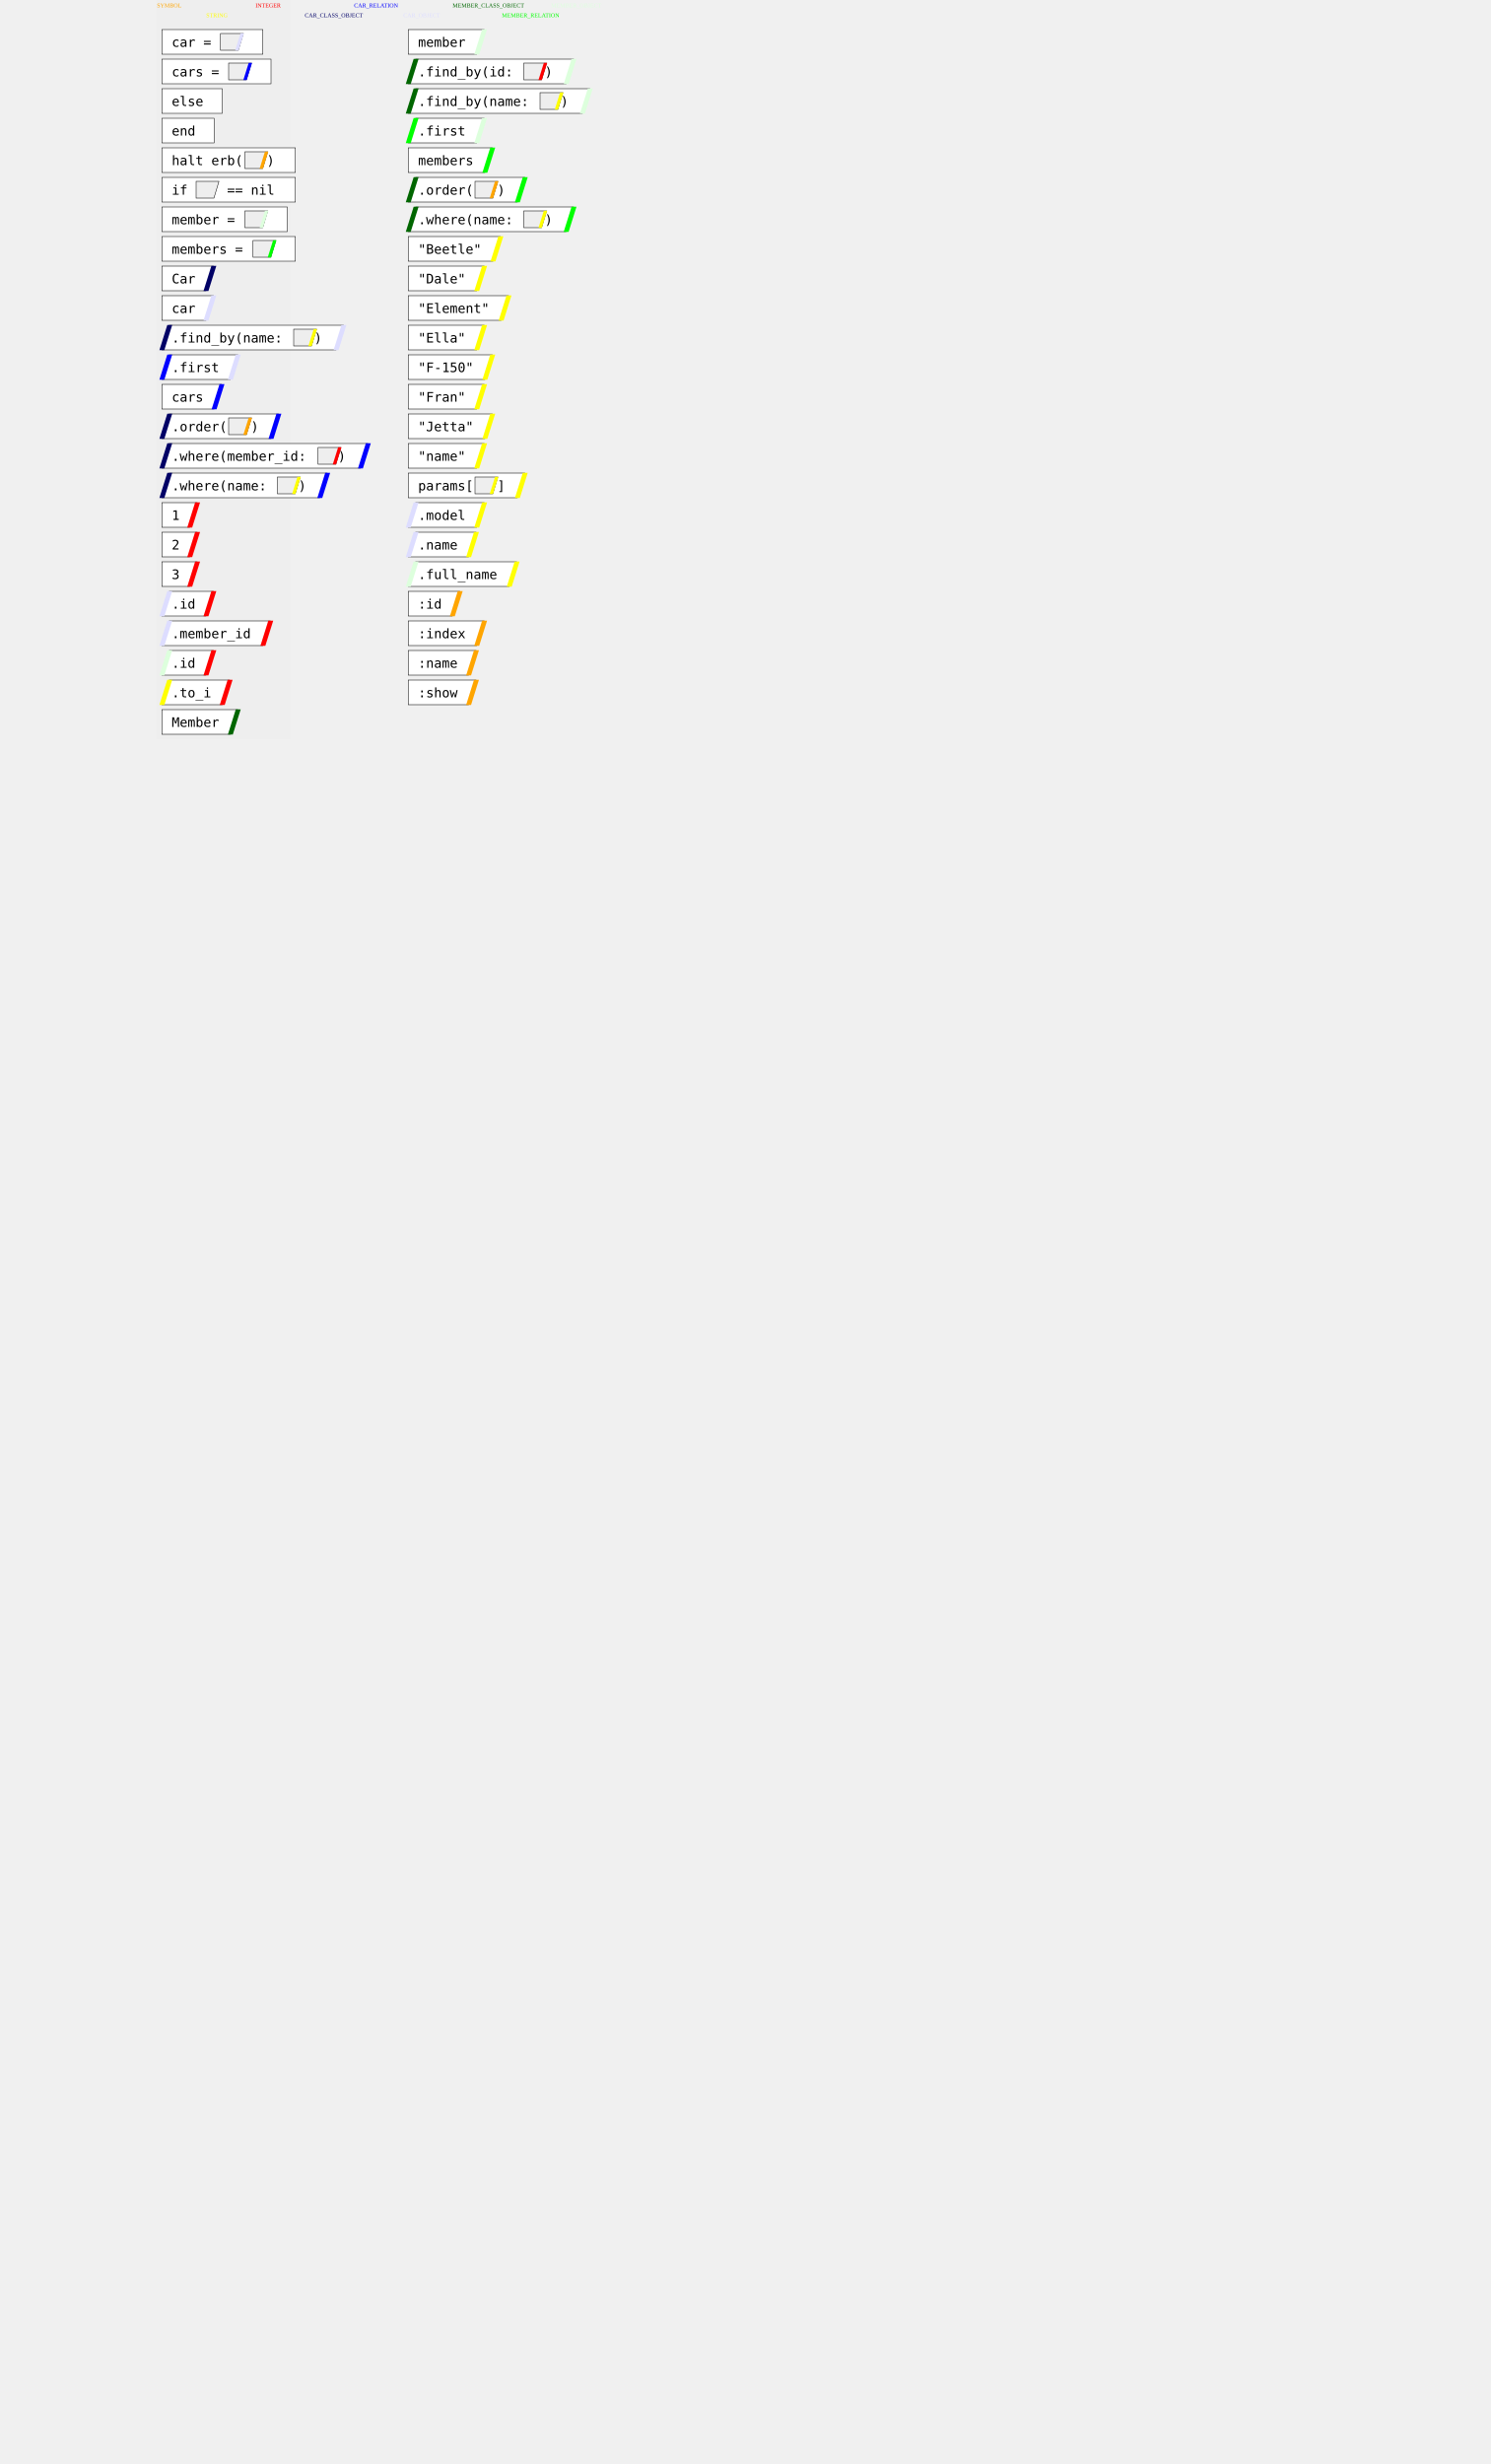
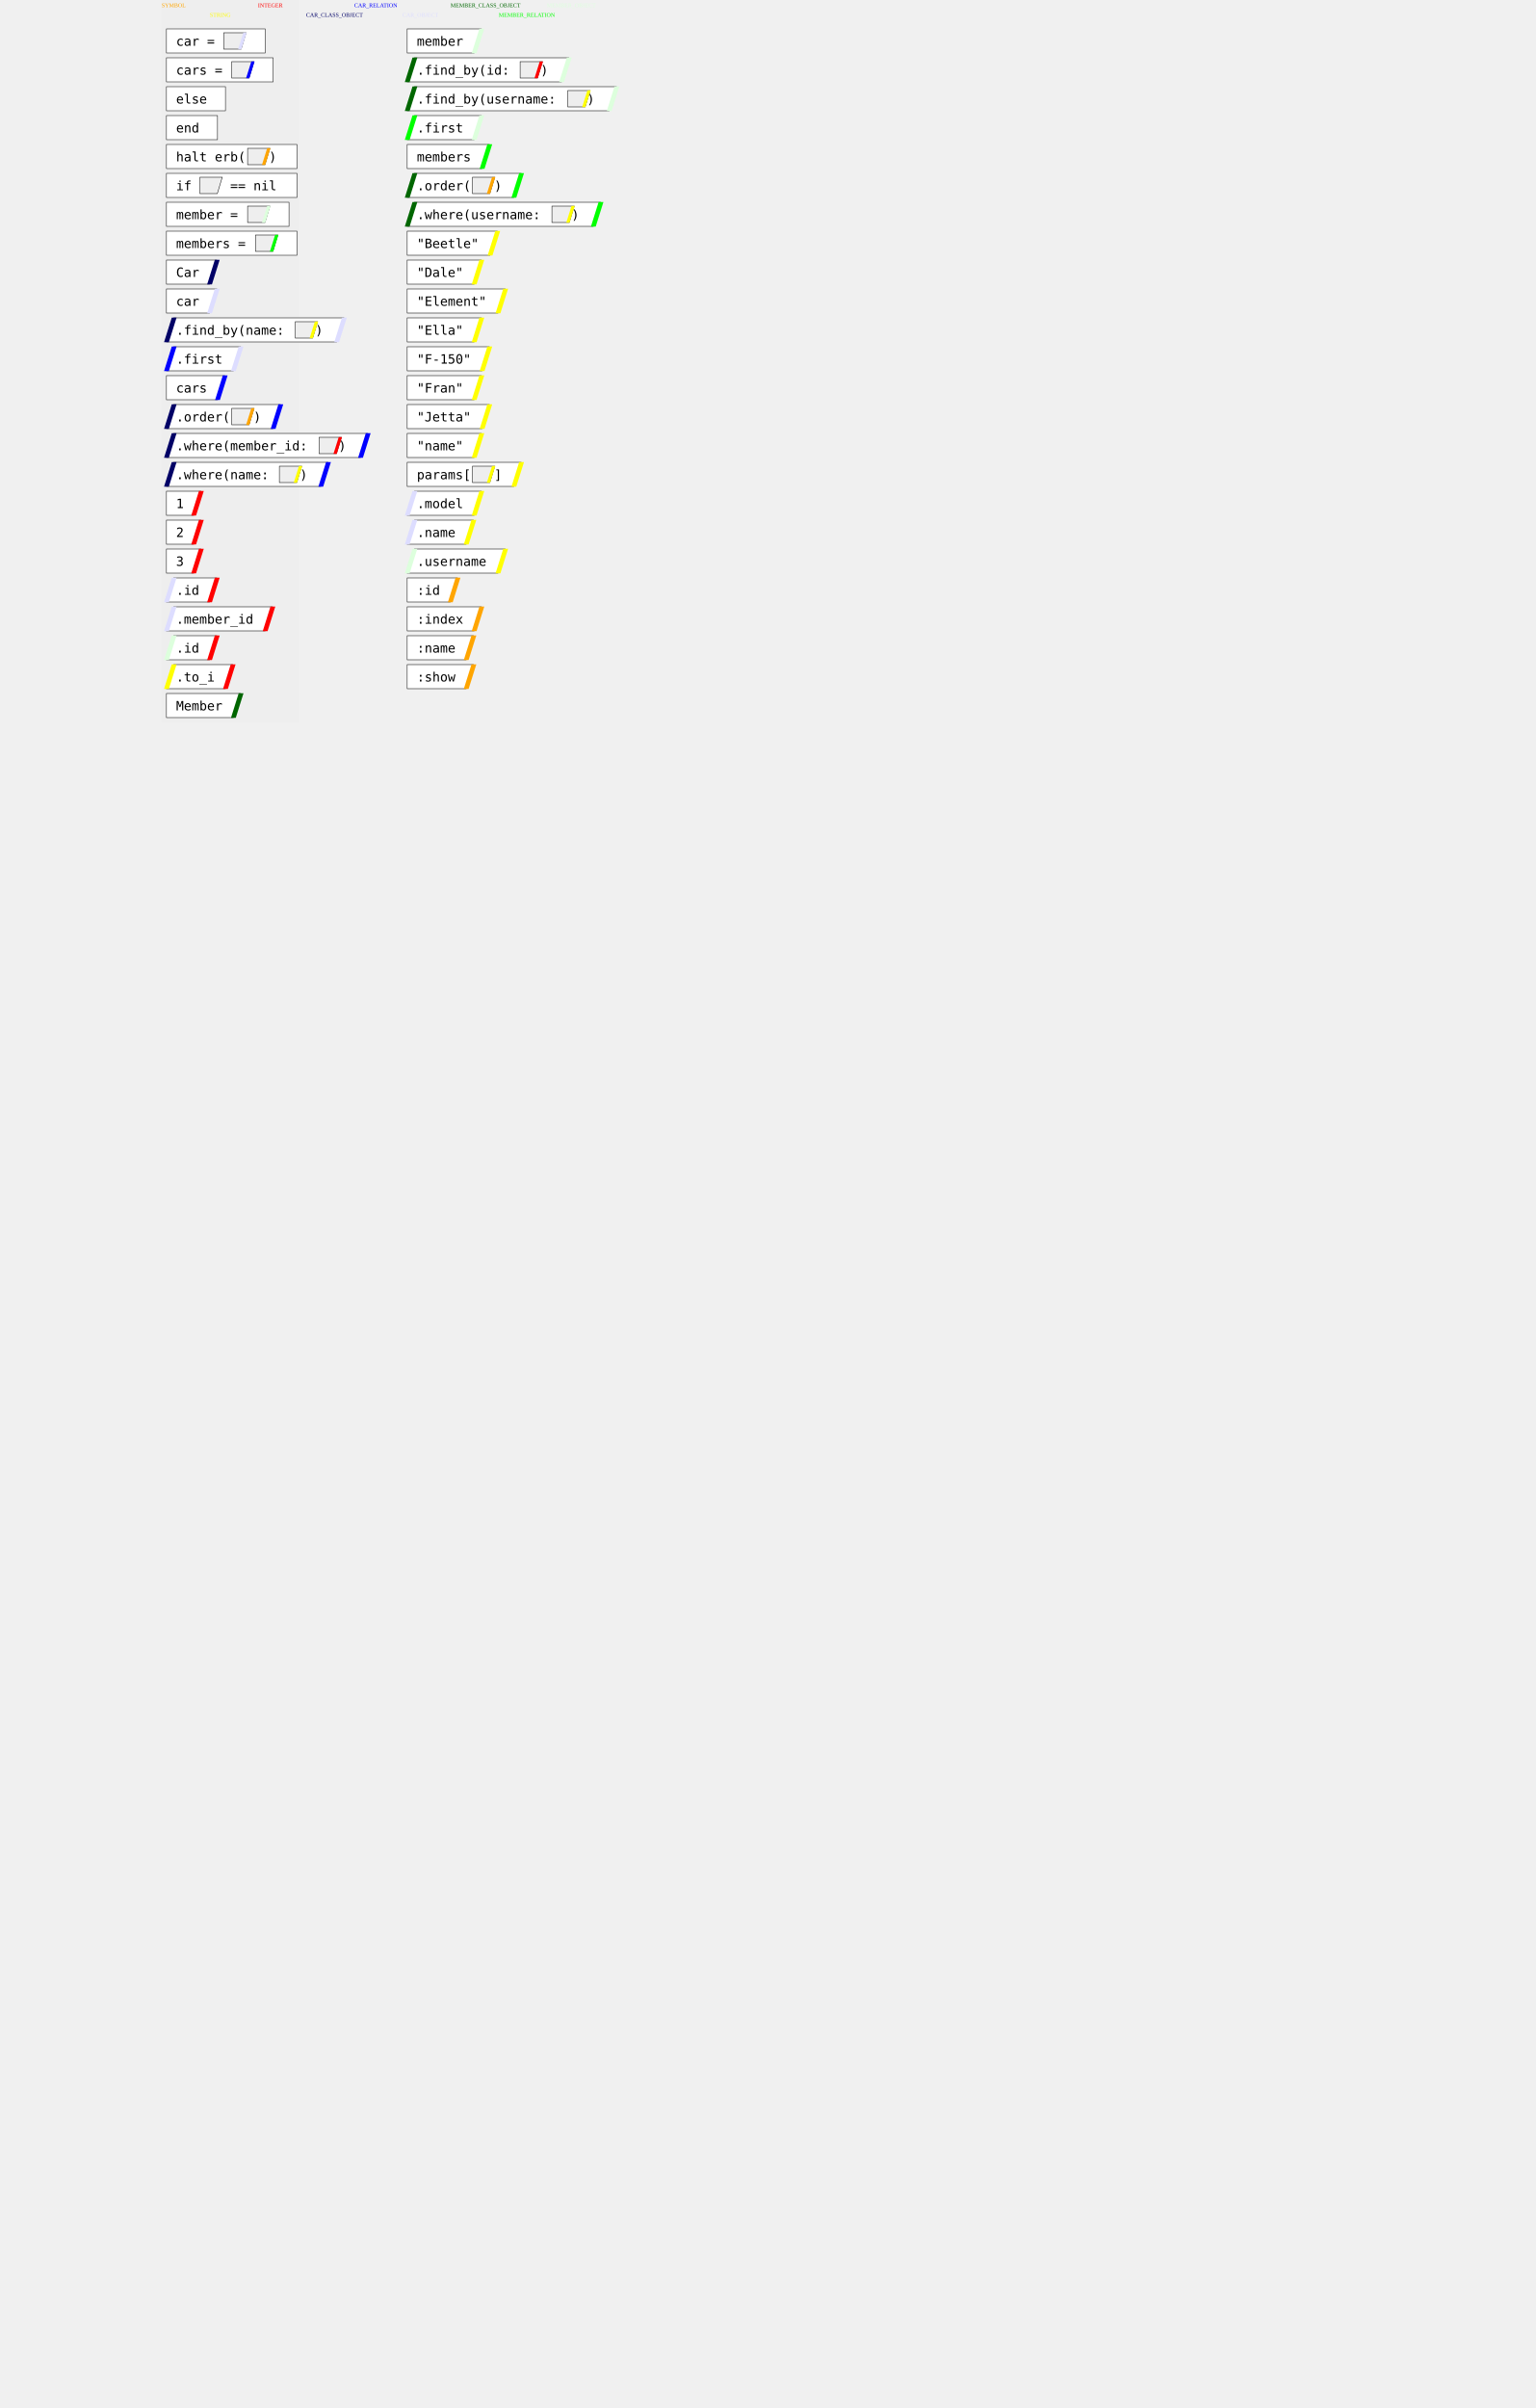
<svg xmlns="http://www.w3.org/2000/svg" version="1.1" transform="scale(0.3 0.3)" width="100%" height="1500.0">
  <style>

      .draggable {
        cursor: move;
      }
      .word {
        font-family: monospace;
        font-size: 20pt;
      }
  </style>
  <rect x="0" y="0" width="100%" height="100%" fill="#eee" />
  <g transform="translate(10 60.0)" class="draggable word">
    <polygon points="0,50.0 0.0,0 205.0,0 205.0,50.0" style="fill:white; stroke:black; stroke-width:1.0" />
    <text x="20.0" y="35.0">car =    
</text>
    <g transform="translate(119.0 0)">
      <polygon points="0,8 0,42.0 36.15,42.0 46.35,8" style="fill:#eee; stroke:black; stroke-width:1.0" />
      <g transform="translate(33.25 8) scale(0.68 0.68)">
        <polygon points="-5,50.5 11.0,-0.5 21.0,-0.5 5,50.5" style="fill:#ddf" />
      </g>
    </g>
  </g>
  <g transform="translate(10 120.0)" class="draggable word">
    <polygon points="0,50.0 0.0,0 221.5,0 221.5,50.0" style="fill:white; stroke:black; stroke-width:1.0" />
    <text x="20.0" y="35.0">cars =    
</text>
    <g transform="translate(135.5 0)">
      <polygon points="0,8 0,42.0 36.15,42.0 46.35,8" style="fill:#eee; stroke:black; stroke-width:1.0" />
      <g transform="translate(33.25 8) scale(0.68 0.68)">
        <polygon points="-5,50.5 11.0,-0.5 21.0,-0.5 5,50.5" style="fill:#00f" />
      </g>
    </g>
  </g>
  <g transform="translate(10 180.0)" class="draggable word">
    <polygon points="0,50.0 0.0,0 122.5,0 122.5,50.0" style="fill:white; stroke:black; stroke-width:1.0" />
    <text x="20.0" y="35.0">else
</text>
  </g>
  <g transform="translate(10 240.0)" class="draggable word">
    <polygon points="0,50.0 0.0,0 106.0,0 106.0,50.0" style="fill:white; stroke:black; stroke-width:1.0" />
    <text x="20.0" y="35.0">end
</text>
  </g>
  <g transform="translate(10 300.0)" class="draggable word">
    <polygon points="0,50.0 0.0,0 271.0,0 271.0,50.0" style="fill:white; stroke:black; stroke-width:1.0" />
    <text x="20.0" y="35.0">halt erb(   )
</text>
    <g transform="translate(168.5 0)">
      <polygon points="0,8 0,42.0 36.15,42.0 46.35,8" style="fill:#eee; stroke:black; stroke-width:1.0" />
      <g transform="translate(33.25 8) scale(0.68 0.68)">
        <polygon points="-5,50.5 11.0,-0.5 21.0,-0.5 5,50.5" style="fill:orange" />
      </g>
    </g>
  </g>
  <g transform="translate(10 360.0)" class="draggable word">
    <polygon points="0,50.0 0.0,0 271.0,0 271.0,50.0" style="fill:white; stroke:black; stroke-width:1.0" />
    <text x="20.0" y="35.0">if     == nil
</text>
    <g transform="translate(69.5 0)">
      <polygon points="0,8 0,42.0 36.15,42.0 46.35,8" style="fill:#eee; stroke:black; stroke-width:1.0" />
      <g transform="translate(33.25 8) scale(0.68 0.68)">
        <polygon points="-5,50.5 11.0,-0.5 21.0,-0.5 5,50.5" style="fill:transparent" />
      </g>
    </g>
  </g>
  <g transform="translate(10 420.0)" class="draggable word">
    <polygon points="0,50.0 0.0,0 254.5,0 254.5,50.0" style="fill:white; stroke:black; stroke-width:1.0" />
    <text x="20.0" y="35.0">member =    
</text>
    <g transform="translate(168.5 0)">
      <polygon points="0,8 0,42.0 36.15,42.0 46.35,8" style="fill:#eee; stroke:black; stroke-width:1.0" />
      <g transform="translate(33.25 8) scale(0.68 0.68)">
        <polygon points="-5,50.5 11.0,-0.5 21.0,-0.5 5,50.5" style="fill:#dfd" />
      </g>
    </g>
  </g>
  <g transform="translate(10 480.0)" class="draggable word">
    <polygon points="0,50.0 0.0,0 271.0,0 271.0,50.0" style="fill:white; stroke:black; stroke-width:1.0" />
    <text x="20.0" y="35.0">members =    
</text>
    <g transform="translate(185.0 0)">
      <polygon points="0,8 0,42.0 36.15,42.0 46.35,8" style="fill:#eee; stroke:black; stroke-width:1.0" />
      <g transform="translate(33.25 8) scale(0.68 0.68)">
        <polygon points="-5,50.5 11.0,-0.5 21.0,-0.5 5,50.5" style="fill:#0f0" />
      </g>
    </g>
  </g>
  <g transform="translate(10 540.0)" class="draggable word">
    <polygon points="0,50.0 0.0,0 104.5,0 89.5,50.0" style="fill:white; stroke:black; stroke-width:1.0" />
    <g transform="translate(89.5 0)">
      <polygon points="-5,50.5 11.0,-0.5 21.0,-0.5 5,50.5" style="fill:#006" />
    </g>
    <text x="20.0" y="35.0">Car</text>
  </g>
  <g transform="translate(10 600.0)" class="draggable word">
    <polygon points="0,50.0 0.0,0 104.5,0 89.5,50.0" style="fill:white; stroke:black; stroke-width:1.0" />
    <g transform="translate(89.5 0)">
      <polygon points="-5,50.5 11.0,-0.5 21.0,-0.5 5,50.5" style="fill:#ddf" />
    </g>
    <text x="20.0" y="35.0">car</text>
  </g>
  <g transform="translate(10 660.0)" class="draggable word">
    <polygon points="0,50.0 15.0,0 368.5,0 353.5,50.0" style="fill:white; stroke:black; stroke-width:1.0" />
    <polygon points="-5,50.5 11.0,-0.5 21.0,-0.5 5,50.5" style="fill:#006" />
    <g transform="translate(353.5 0)">
      <polygon points="-5,50.5 11.0,-0.5 21.0,-0.5 5,50.5" style="fill:#ddf" />
    </g>
    <text x="20.0" y="35.0">.find_by(name:    )</text>
    <g transform="translate(267.5 0)">
      <polygon points="0,8 0,42.0 36.15,42.0 46.35,8" style="fill:#eee; stroke:black; stroke-width:1.0" />
      <g transform="translate(33.25 8) scale(0.68 0.68)">
        <polygon points="-5,50.5 11.0,-0.5 21.0,-0.5 5,50.5" style="fill:yellow" />
      </g>
    </g>
  </g>
  <g transform="translate(10 720.0)" class="draggable word">
    <polygon points="0,50.0 15.0,0 154.0,0 139.0,50.0" style="fill:white; stroke:black; stroke-width:1.0" />
    <polygon points="-5,50.5 11.0,-0.5 21.0,-0.5 5,50.5" style="fill:#00f" />
    <g transform="translate(139.0 0)">
      <polygon points="-5,50.5 11.0,-0.5 21.0,-0.5 5,50.5" style="fill:#ddf" />
    </g>
    <text x="20.0" y="35.0">.first</text>
  </g>
  <g transform="translate(10 780.0)" class="draggable word">
    <polygon points="0,50.0 0.0,0 121.0,0 106.0,50.0" style="fill:white; stroke:black; stroke-width:1.0" />
    <g transform="translate(106.0 0)">
      <polygon points="-5,50.5 11.0,-0.5 21.0,-0.5 5,50.5" style="fill:#00f" />
    </g>
    <text x="20.0" y="35.0">cars</text>
  </g>
  <g transform="translate(10 840.0)" class="draggable word">
    <polygon points="0,50.0 15.0,0 236.5,0 221.5,50.0" style="fill:white; stroke:black; stroke-width:1.0" />
    <polygon points="-5,50.5 11.0,-0.5 21.0,-0.5 5,50.5" style="fill:#006" />
    <g transform="translate(221.5 0)">
      <polygon points="-5,50.5 11.0,-0.5 21.0,-0.5 5,50.5" style="fill:#00f" />
    </g>
    <text x="20.0" y="35.0">.order(   )</text>
    <g transform="translate(135.5 0)">
      <polygon points="0,8 0,42.0 36.15,42.0 46.35,8" style="fill:#eee; stroke:black; stroke-width:1.0" />
      <g transform="translate(33.25 8) scale(0.68 0.68)">
        <polygon points="-5,50.5 11.0,-0.5 21.0,-0.5 5,50.5" style="fill:orange" />
      </g>
    </g>
  </g>
  <g transform="translate(10 900.0)" class="draggable word">
    <polygon points="0,50.0 15.0,0 418.0,0 403.0,50.0" style="fill:white; stroke:black; stroke-width:1.0" />
    <polygon points="-5,50.5 11.0,-0.5 21.0,-0.5 5,50.5" style="fill:#006" />
    <g transform="translate(403.0 0)">
      <polygon points="-5,50.5 11.0,-0.5 21.0,-0.5 5,50.5" style="fill:#00f" />
    </g>
    <text x="20.0" y="35.0">.where(member_id:    )</text>
    <g transform="translate(317.0 0)">
      <polygon points="0,8 0,42.0 36.15,42.0 46.35,8" style="fill:#eee; stroke:black; stroke-width:1.0" />
      <g transform="translate(33.25 8) scale(0.68 0.68)">
        <polygon points="-5,50.5 11.0,-0.5 21.0,-0.5 5,50.5" style="fill:red" />
      </g>
    </g>
  </g>
  <g transform="translate(10 960.0)" class="draggable word">
    <polygon points="0,50.0 15.0,0 335.5,0 320.5,50.0" style="fill:white; stroke:black; stroke-width:1.0" />
    <polygon points="-5,50.5 11.0,-0.5 21.0,-0.5 5,50.5" style="fill:#006" />
    <g transform="translate(320.5 0)">
      <polygon points="-5,50.5 11.0,-0.5 21.0,-0.5 5,50.5" style="fill:#00f" />
    </g>
    <text x="20.0" y="35.0">.where(name:    )</text>
    <g transform="translate(234.5 0)">
      <polygon points="0,8 0,42.0 36.15,42.0 46.35,8" style="fill:#eee; stroke:black; stroke-width:1.0" />
      <g transform="translate(33.25 8) scale(0.68 0.68)">
        <polygon points="-5,50.5 11.0,-0.5 21.0,-0.5 5,50.5" style="fill:yellow" />
      </g>
    </g>
  </g>
  <g transform="translate(10 1020.0)" class="draggable word">
    <polygon points="0,50.0 0.0,0 71.5,0 56.5,50.0" style="fill:white; stroke:black; stroke-width:1.0" />
    <g transform="translate(56.5 0)">
      <polygon points="-5,50.5 11.0,-0.5 21.0,-0.5 5,50.5" style="fill:red" />
    </g>
    <text x="20.0" y="35.0">1</text>
  </g>
  <g transform="translate(10 1080.0)" class="draggable word">
    <polygon points="0,50.0 0.0,0 71.5,0 56.5,50.0" style="fill:white; stroke:black; stroke-width:1.0" />
    <g transform="translate(56.5 0)">
      <polygon points="-5,50.5 11.0,-0.5 21.0,-0.5 5,50.5" style="fill:red" />
    </g>
    <text x="20.0" y="35.0">2</text>
  </g>
  <g transform="translate(10 1140.0)" class="draggable word">
    <polygon points="0,50.0 0.0,0 71.5,0 56.5,50.0" style="fill:white; stroke:black; stroke-width:1.0" />
    <g transform="translate(56.5 0)">
      <polygon points="-5,50.5 11.0,-0.5 21.0,-0.5 5,50.5" style="fill:red" />
    </g>
    <text x="20.0" y="35.0">3</text>
  </g>
  <g transform="translate(10 1200.0)" class="draggable word">
    <polygon points="0,50.0 15.0,0 104.5,0 89.5,50.0" style="fill:white; stroke:black; stroke-width:1.0" />
    <polygon points="-5,50.5 11.0,-0.5 21.0,-0.5 5,50.5" style="fill:#ddf" />
    <g transform="translate(89.5 0)">
      <polygon points="-5,50.5 11.0,-0.5 21.0,-0.5 5,50.5" style="fill:red" />
    </g>
    <text x="20.0" y="35.0">.id</text>
  </g>
  <g transform="translate(10 1260.0)" class="draggable word">
    <polygon points="0,50.0 15.0,0 220.0,0 205.0,50.0" style="fill:white; stroke:black; stroke-width:1.0" />
    <polygon points="-5,50.5 11.0,-0.5 21.0,-0.5 5,50.5" style="fill:#ddf" />
    <g transform="translate(205.0 0)">
      <polygon points="-5,50.5 11.0,-0.5 21.0,-0.5 5,50.5" style="fill:red" />
    </g>
    <text x="20.0" y="35.0">.member_id</text>
  </g>
  <g transform="translate(10 1320.0)" class="draggable word">
    <polygon points="0,50.0 15.0,0 104.5,0 89.5,50.0" style="fill:white; stroke:black; stroke-width:1.0" />
    <polygon points="-5,50.5 11.0,-0.5 21.0,-0.5 5,50.5" style="fill:#dfd" />
    <g transform="translate(89.5 0)">
      <polygon points="-5,50.5 11.0,-0.5 21.0,-0.5 5,50.5" style="fill:red" />
    </g>
    <text x="20.0" y="35.0">.id</text>
  </g>
  <g transform="translate(10 1380.0)" class="draggable word">
    <polygon points="0,50.0 15.0,0 137.5,0 122.5,50.0" style="fill:white; stroke:black; stroke-width:1.0" />
    <polygon points="-5,50.5 11.0,-0.5 21.0,-0.5 5,50.5" style="fill:yellow" />
    <g transform="translate(122.5 0)">
      <polygon points="-5,50.5 11.0,-0.5 21.0,-0.5 5,50.5" style="fill:red" />
    </g>
    <text x="20.0" y="35.0">.to_i</text>
  </g>
  <g transform="translate(10 1440.0)" class="draggable word">
    <polygon points="0,50.0 0.0,0 154.0,0 139.0,50.0" style="fill:white; stroke:black; stroke-width:1.0" />
    <g transform="translate(139.0 0)">
      <polygon points="-5,50.5 11.0,-0.5 21.0,-0.5 5,50.5" style="fill:#060" />
    </g>
    <text x="20.0" y="35.0">Member</text>
  </g>
  <g transform="translate(510 60.0)" class="draggable word">
    <polygon points="0,50.0 0.0,0 154.0,0 139.0,50.0" style="fill:white; stroke:black; stroke-width:1.0" />
    <g transform="translate(139.0 0)">
      <polygon points="-5,50.5 11.0,-0.5 21.0,-0.5 5,50.5" style="fill:#dfd" />
    </g>
    <text x="20.0" y="35.0">member</text>
  </g>
  <g transform="translate(510 120.0)" class="draggable word">
    <polygon points="0,50.0 15.0,0 335.5,0 320.5,50.0" style="fill:white; stroke:black; stroke-width:1.0" />
    <polygon points="-5,50.5 11.0,-0.5 21.0,-0.5 5,50.5" style="fill:#060" />
    <g transform="translate(320.5 0)">
      <polygon points="-5,50.5 11.0,-0.5 21.0,-0.5 5,50.5" style="fill:#dfd" />
    </g>
    <text x="20.0" y="35.0">.find_by(id:    )</text>
    <g transform="translate(234.5 0)">
      <polygon points="0,8 0,42.0 36.15,42.0 46.35,8" style="fill:#eee; stroke:black; stroke-width:1.0" />
      <g transform="translate(33.25 8) scale(0.68 0.68)">
        <polygon points="-5,50.5 11.0,-0.5 21.0,-0.5 5,50.5" style="fill:red" />
      </g>
    </g>
  </g>
  <g transform="translate(510 180.0)" class="draggable word">
-     <polygon points="0,50.0 15.0,0 368.5,0 353.5,50.0" style="fill:white; stroke:black; stroke-width:1.0" />
+     <polygon points="0,50.0 15.0,0 434.5,0 419.5,50.0" style="fill:white; stroke:black; stroke-width:1.0" />
    <polygon points="-5,50.5 11.0,-0.5 21.0,-0.5 5,50.5" style="fill:#060" />
-     <g transform="translate(353.5 0)">
+     <g transform="translate(419.5 0)">
      <polygon points="-5,50.5 11.0,-0.5 21.0,-0.5 5,50.5" style="fill:#dfd" />
    </g>
-     <text x="20.0" y="35.0">.find_by(name:    )</text>
-     <g transform="translate(267.5 0)">
+     <text x="20.0" y="35.0">.find_by(username:    )</text>
+     <g transform="translate(333.5 0)">
      <polygon points="0,8 0,42.0 36.15,42.0 46.35,8" style="fill:#eee; stroke:black; stroke-width:1.0" />
      <g transform="translate(33.25 8) scale(0.68 0.68)">
        <polygon points="-5,50.5 11.0,-0.5 21.0,-0.5 5,50.5" style="fill:yellow" />
      </g>
    </g>
  </g>
  <g transform="translate(510 240.0)" class="draggable word">
    <polygon points="0,50.0 15.0,0 154.0,0 139.0,50.0" style="fill:white; stroke:black; stroke-width:1.0" />
    <polygon points="-5,50.5 11.0,-0.5 21.0,-0.5 5,50.5" style="fill:#0f0" />
    <g transform="translate(139.0 0)">
      <polygon points="-5,50.5 11.0,-0.5 21.0,-0.5 5,50.5" style="fill:#dfd" />
    </g>
    <text x="20.0" y="35.0">.first</text>
  </g>
  <g transform="translate(510 300.0)" class="draggable word">
    <polygon points="0,50.0 0.0,0 170.5,0 155.5,50.0" style="fill:white; stroke:black; stroke-width:1.0" />
    <g transform="translate(155.5 0)">
      <polygon points="-5,50.5 11.0,-0.5 21.0,-0.5 5,50.5" style="fill:#0f0" />
    </g>
    <text x="20.0" y="35.0">members</text>
  </g>
  <g transform="translate(510 360.0)" class="draggable word">
    <polygon points="0,50.0 15.0,0 236.5,0 221.5,50.0" style="fill:white; stroke:black; stroke-width:1.0" />
    <polygon points="-5,50.5 11.0,-0.5 21.0,-0.5 5,50.5" style="fill:#060" />
    <g transform="translate(221.5 0)">
      <polygon points="-5,50.5 11.0,-0.5 21.0,-0.5 5,50.5" style="fill:#0f0" />
    </g>
    <text x="20.0" y="35.0">.order(   )</text>
    <g transform="translate(135.5 0)">
      <polygon points="0,8 0,42.0 36.15,42.0 46.35,8" style="fill:#eee; stroke:black; stroke-width:1.0" />
      <g transform="translate(33.25 8) scale(0.68 0.68)">
        <polygon points="-5,50.5 11.0,-0.5 21.0,-0.5 5,50.5" style="fill:orange" />
      </g>
    </g>
  </g>
  <g transform="translate(510 420.0)" class="draggable word">
-     <polygon points="0,50.0 15.0,0 335.5,0 320.5,50.0" style="fill:white; stroke:black; stroke-width:1.0" />
+     <polygon points="0,50.0 15.0,0 401.5,0 386.5,50.0" style="fill:white; stroke:black; stroke-width:1.0" />
    <polygon points="-5,50.5 11.0,-0.5 21.0,-0.5 5,50.5" style="fill:#060" />
-     <g transform="translate(320.5 0)">
+     <g transform="translate(386.5 0)">
      <polygon points="-5,50.5 11.0,-0.5 21.0,-0.5 5,50.5" style="fill:#0f0" />
    </g>
-     <text x="20.0" y="35.0">.where(name:    )</text>
-     <g transform="translate(234.5 0)">
+     <text x="20.0" y="35.0">.where(username:    )</text>
+     <g transform="translate(300.5 0)">
      <polygon points="0,8 0,42.0 36.15,42.0 46.35,8" style="fill:#eee; stroke:black; stroke-width:1.0" />
      <g transform="translate(33.25 8) scale(0.68 0.68)">
        <polygon points="-5,50.5 11.0,-0.5 21.0,-0.5 5,50.5" style="fill:yellow" />
      </g>
    </g>
  </g>
  <g transform="translate(510 480.0)" class="draggable word">
    <polygon points="0,50.0 0.0,0 187.0,0 172.0,50.0" style="fill:white; stroke:black; stroke-width:1.0" />
    <g transform="translate(172.0 0)">
      <polygon points="-5,50.5 11.0,-0.5 21.0,-0.5 5,50.5" style="fill:yellow" />
    </g>
    <text x="20.0" y="35.0">"Beetle"</text>
  </g>
  <g transform="translate(510 540.0)" class="draggable word">
    <polygon points="0,50.0 0.0,0 154.0,0 139.0,50.0" style="fill:white; stroke:black; stroke-width:1.0" />
    <g transform="translate(139.0 0)">
      <polygon points="-5,50.5 11.0,-0.5 21.0,-0.5 5,50.5" style="fill:yellow" />
    </g>
    <text x="20.0" y="35.0">"Dale"</text>
  </g>
  <g transform="translate(510 600.0)" class="draggable word">
    <polygon points="0,50.0 0.0,0 203.5,0 188.5,50.0" style="fill:white; stroke:black; stroke-width:1.0" />
    <g transform="translate(188.5 0)">
      <polygon points="-5,50.5 11.0,-0.5 21.0,-0.5 5,50.5" style="fill:yellow" />
    </g>
    <text x="20.0" y="35.0">"Element"</text>
  </g>
  <g transform="translate(510 660.0)" class="draggable word">
    <polygon points="0,50.0 0.0,0 154.0,0 139.0,50.0" style="fill:white; stroke:black; stroke-width:1.0" />
    <g transform="translate(139.0 0)">
      <polygon points="-5,50.5 11.0,-0.5 21.0,-0.5 5,50.5" style="fill:yellow" />
    </g>
    <text x="20.0" y="35.0">"Ella"</text>
  </g>
  <g transform="translate(510 720.0)" class="draggable word">
    <polygon points="0,50.0 0.0,0 170.5,0 155.5,50.0" style="fill:white; stroke:black; stroke-width:1.0" />
    <g transform="translate(155.5 0)">
      <polygon points="-5,50.5 11.0,-0.5 21.0,-0.5 5,50.5" style="fill:yellow" />
    </g>
    <text x="20.0" y="35.0">"F-150"</text>
  </g>
  <g transform="translate(510 780.0)" class="draggable word">
    <polygon points="0,50.0 0.0,0 154.0,0 139.0,50.0" style="fill:white; stroke:black; stroke-width:1.0" />
    <g transform="translate(139.0 0)">
      <polygon points="-5,50.5 11.0,-0.5 21.0,-0.5 5,50.5" style="fill:yellow" />
    </g>
    <text x="20.0" y="35.0">"Fran"</text>
  </g>
  <g transform="translate(510 840.0)" class="draggable word">
    <polygon points="0,50.0 0.0,0 170.5,0 155.5,50.0" style="fill:white; stroke:black; stroke-width:1.0" />
    <g transform="translate(155.5 0)">
      <polygon points="-5,50.5 11.0,-0.5 21.0,-0.5 5,50.5" style="fill:yellow" />
    </g>
    <text x="20.0" y="35.0">"Jetta"</text>
  </g>
  <g transform="translate(510 900.0)" class="draggable word">
    <polygon points="0,50.0 0.0,0 154.0,0 139.0,50.0" style="fill:white; stroke:black; stroke-width:1.0" />
    <g transform="translate(139.0 0)">
      <polygon points="-5,50.5 11.0,-0.5 21.0,-0.5 5,50.5" style="fill:yellow" />
    </g>
    <text x="20.0" y="35.0">"name"</text>
  </g>
  <g transform="translate(510 960.0)" class="draggable word">
    <polygon points="0,50.0 0.0,0 236.5,0 221.5,50.0" style="fill:white; stroke:black; stroke-width:1.0" />
    <g transform="translate(221.5 0)">
      <polygon points="-5,50.5 11.0,-0.5 21.0,-0.5 5,50.5" style="fill:yellow" />
    </g>
    <text x="20.0" y="35.0">params[   ]</text>
    <g transform="translate(135.5 0)">
      <polygon points="0,8 0,42.0 36.15,42.0 46.35,8" style="fill:#eee; stroke:black; stroke-width:1.0" />
      <g transform="translate(33.25 8) scale(0.68 0.68)">
        <polygon points="-5,50.5 11.0,-0.5 21.0,-0.5 5,50.5" style="fill:yellow" />
      </g>
    </g>
  </g>
  <g transform="translate(510 1020.0)" class="draggable word">
    <polygon points="0,50.0 15.0,0 154.0,0 139.0,50.0" style="fill:white; stroke:black; stroke-width:1.0" />
    <polygon points="-5,50.5 11.0,-0.5 21.0,-0.5 5,50.5" style="fill:#ddf" />
    <g transform="translate(139.0 0)">
      <polygon points="-5,50.5 11.0,-0.5 21.0,-0.5 5,50.5" style="fill:yellow" />
    </g>
    <text x="20.0" y="35.0">.model</text>
  </g>
  <g transform="translate(510 1080.0)" class="draggable word">
    <polygon points="0,50.0 15.0,0 137.5,0 122.5,50.0" style="fill:white; stroke:black; stroke-width:1.0" />
    <polygon points="-5,50.5 11.0,-0.5 21.0,-0.5 5,50.5" style="fill:#ddf" />
    <g transform="translate(122.5 0)">
      <polygon points="-5,50.5 11.0,-0.5 21.0,-0.5 5,50.5" style="fill:yellow" />
    </g>
    <text x="20.0" y="35.0">.name</text>
  </g>
  <g transform="translate(510 1140.0)" class="draggable word">
-     <polygon points="0,50.0 15.0,0 220.0,0 205.0,50.0" style="fill:white; stroke:black; stroke-width:1.0" />
+     <polygon points="0,50.0 15.0,0 203.5,0 188.5,50.0" style="fill:white; stroke:black; stroke-width:1.0" />
    <polygon points="-5,50.5 11.0,-0.5 21.0,-0.5 5,50.5" style="fill:#dfd" />
-     <g transform="translate(205.0 0)">
-       <polygon points="-5,50.5 11.0,-0.5 21.0,-0.5 5,50.5" style="fill:yellow" />
-     </g>
-     <text x="20.0" y="35.0">.full_name</text>
+     <g transform="translate(188.5 0)">
+       <polygon points="-5,50.5 11.0,-0.5 21.0,-0.5 5,50.5" style="fill:yellow" />
+     </g>
+     <text x="20.0" y="35.0">.username</text>
  </g>
  <g transform="translate(510 1200.0)" class="draggable word">
    <polygon points="0,50.0 0.0,0 104.5,0 89.5,50.0" style="fill:white; stroke:black; stroke-width:1.0" />
    <g transform="translate(89.5 0)">
      <polygon points="-5,50.5 11.0,-0.5 21.0,-0.5 5,50.5" style="fill:orange" />
    </g>
    <text x="20.0" y="35.0">:id</text>
  </g>
  <g transform="translate(510 1260.0)" class="draggable word">
    <polygon points="0,50.0 0.0,0 154.0,0 139.0,50.0" style="fill:white; stroke:black; stroke-width:1.0" />
    <g transform="translate(139.0 0)">
      <polygon points="-5,50.5 11.0,-0.5 21.0,-0.5 5,50.5" style="fill:orange" />
    </g>
    <text x="20.0" y="35.0">:index</text>
  </g>
  <g transform="translate(510 1320.0)" class="draggable word">
    <polygon points="0,50.0 0.0,0 137.5,0 122.5,50.0" style="fill:white; stroke:black; stroke-width:1.0" />
    <g transform="translate(122.5 0)">
      <polygon points="-5,50.5 11.0,-0.5 21.0,-0.5 5,50.5" style="fill:orange" />
    </g>
    <text x="20.0" y="35.0">:name</text>
  </g>
  <g transform="translate(510 1380.0)" class="draggable word">
    <polygon points="0,50.0 0.0,0 137.5,0 122.5,50.0" style="fill:white; stroke:black; stroke-width:1.0" />
    <g transform="translate(122.5 0)">
      <polygon points="-5,50.5 11.0,-0.5 21.0,-0.5 5,50.5" style="fill:orange" />
    </g>
    <text x="20.0" y="35.0">:show</text>
  </g>
  <text x="0" y="15" fill="orange">SYMBOL</text>
  <text x="100" y="35" fill="yellow">STRING</text>
  <text x="200" y="15" fill="red">INTEGER</text>
  <text x="300" y="35" fill="#006">CAR_CLASS_OBJECT</text>
  <text x="400" y="15" fill="#00f">CAR_RELATION</text>
  <text x="500" y="35" fill="#ddf">CAR_OBJECT</text>
  <text x="600" y="15" fill="#060">MEMBER_CLASS_OBJECT</text>
  <text x="700" y="35" fill="#0f0">MEMBER_RELATION</text>
  <text x="800" y="15" fill="#dfd">MEMBER_OBJECT</text>
</svg>
